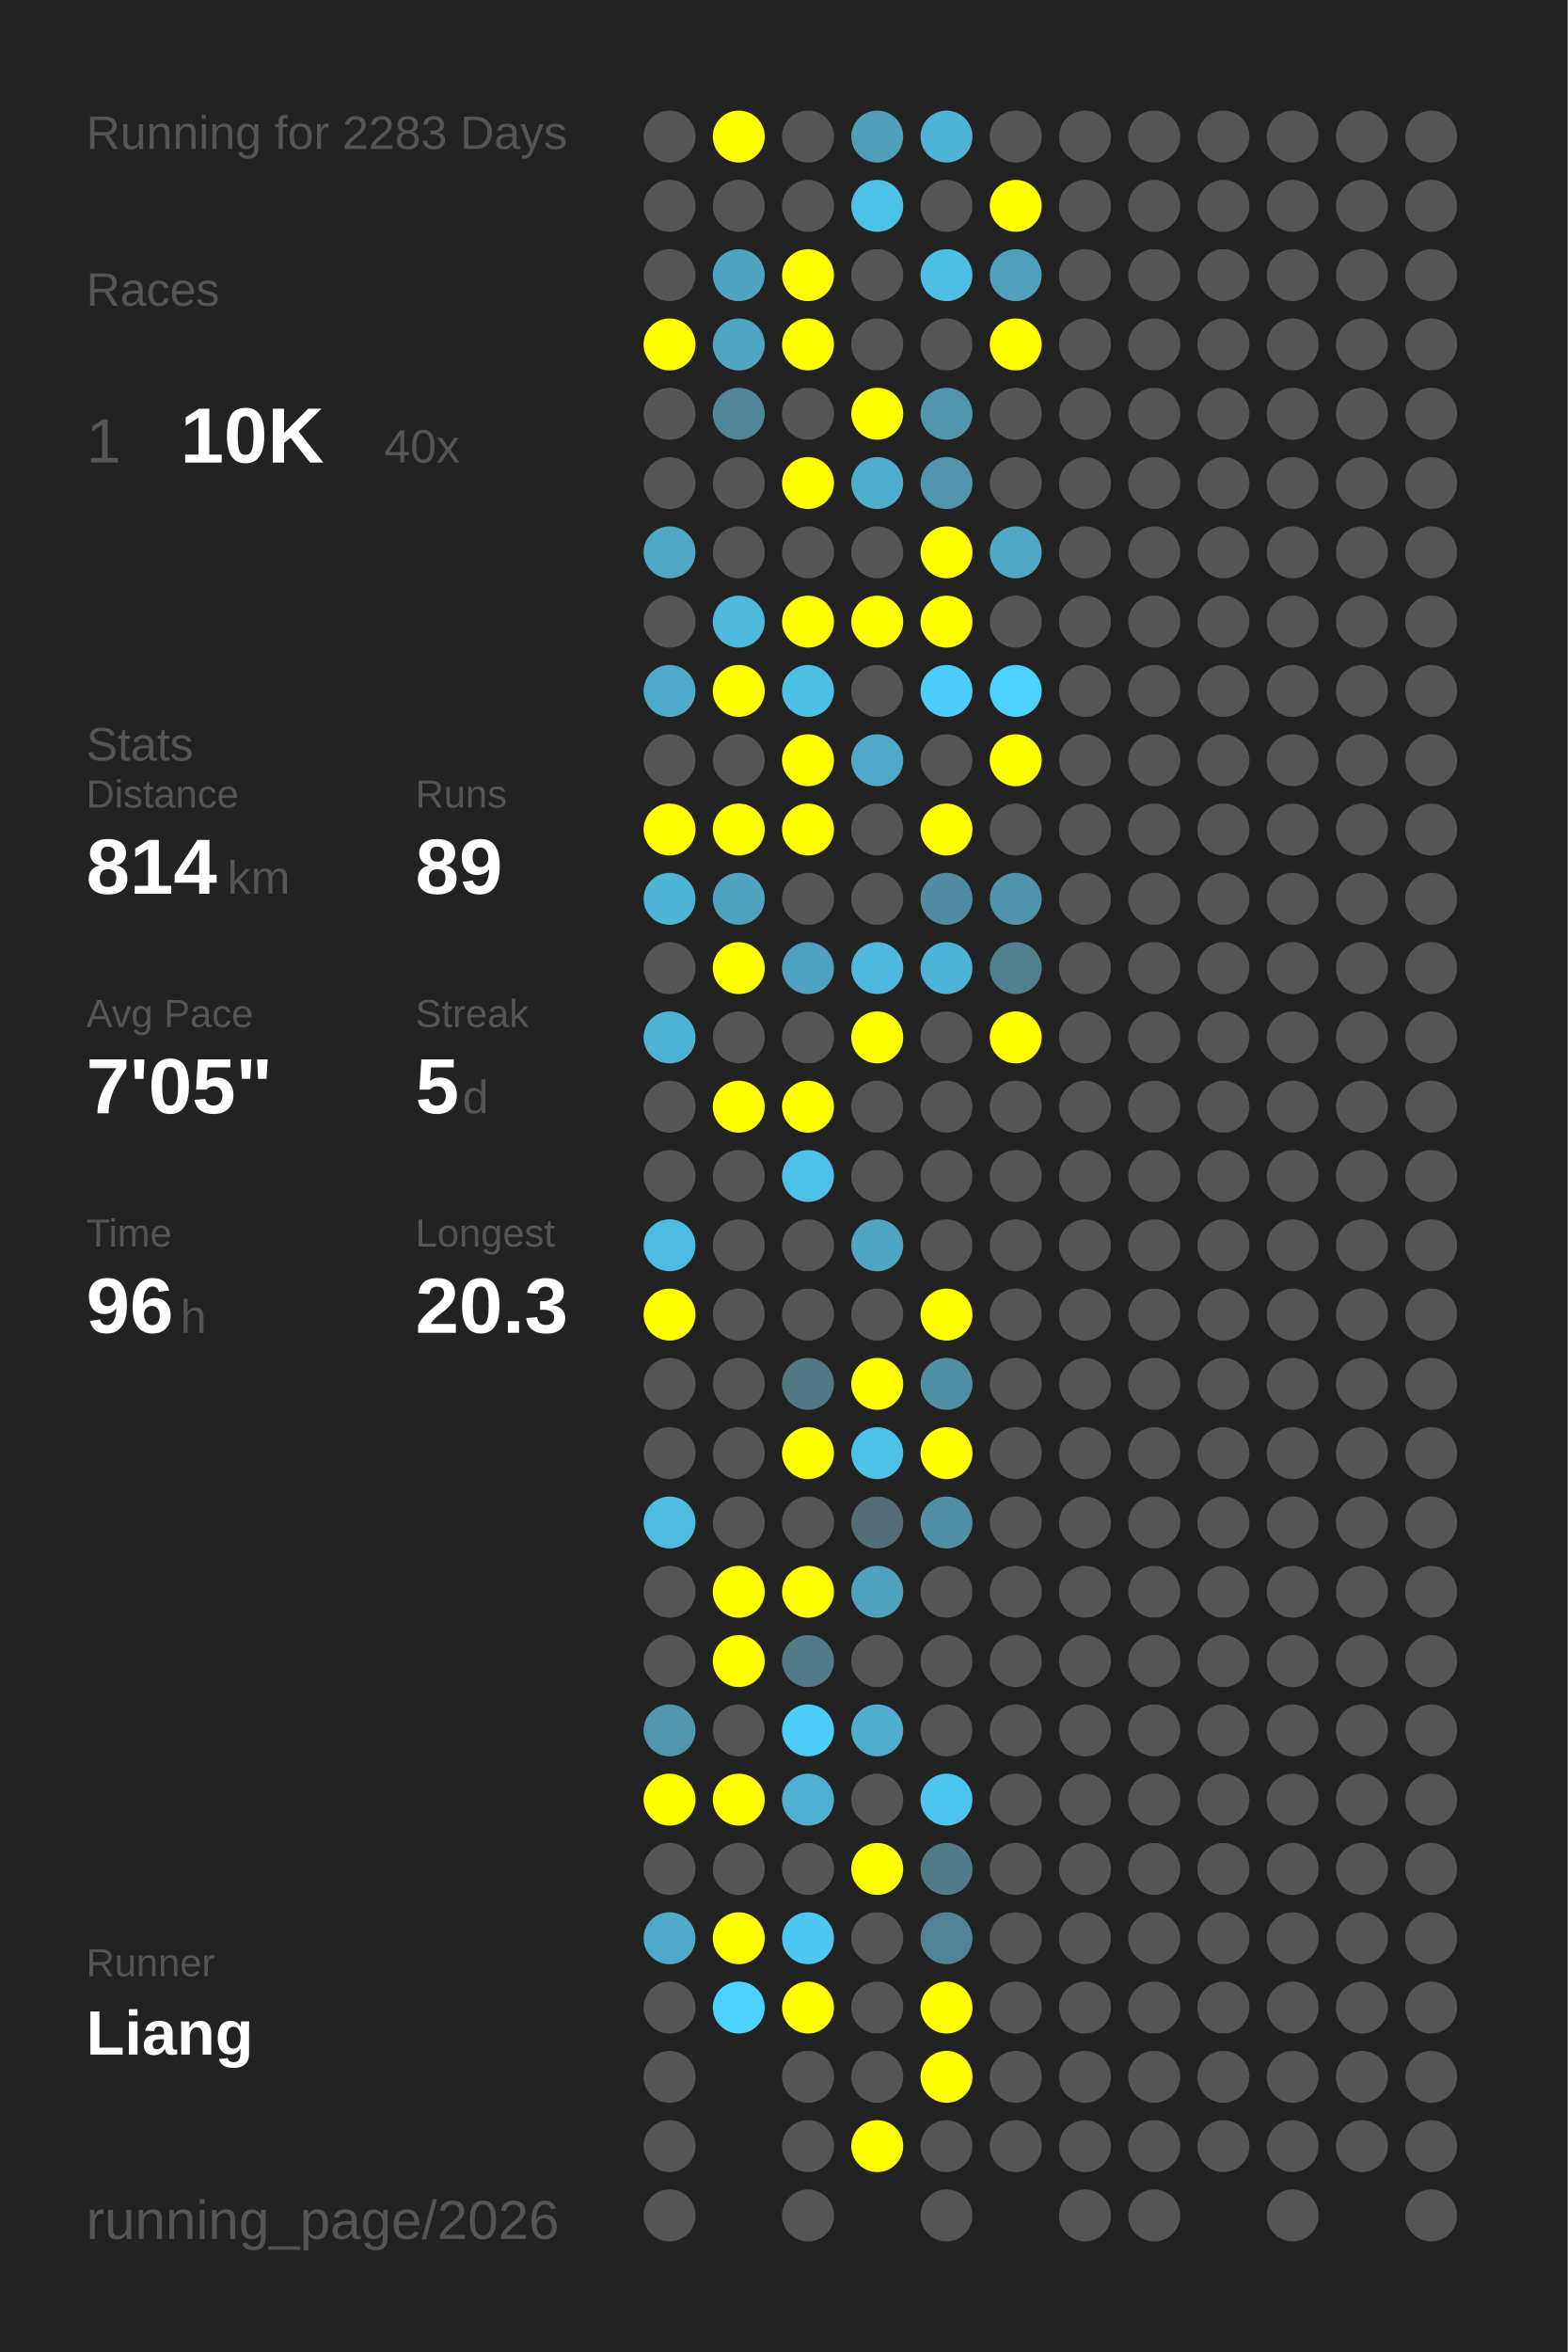
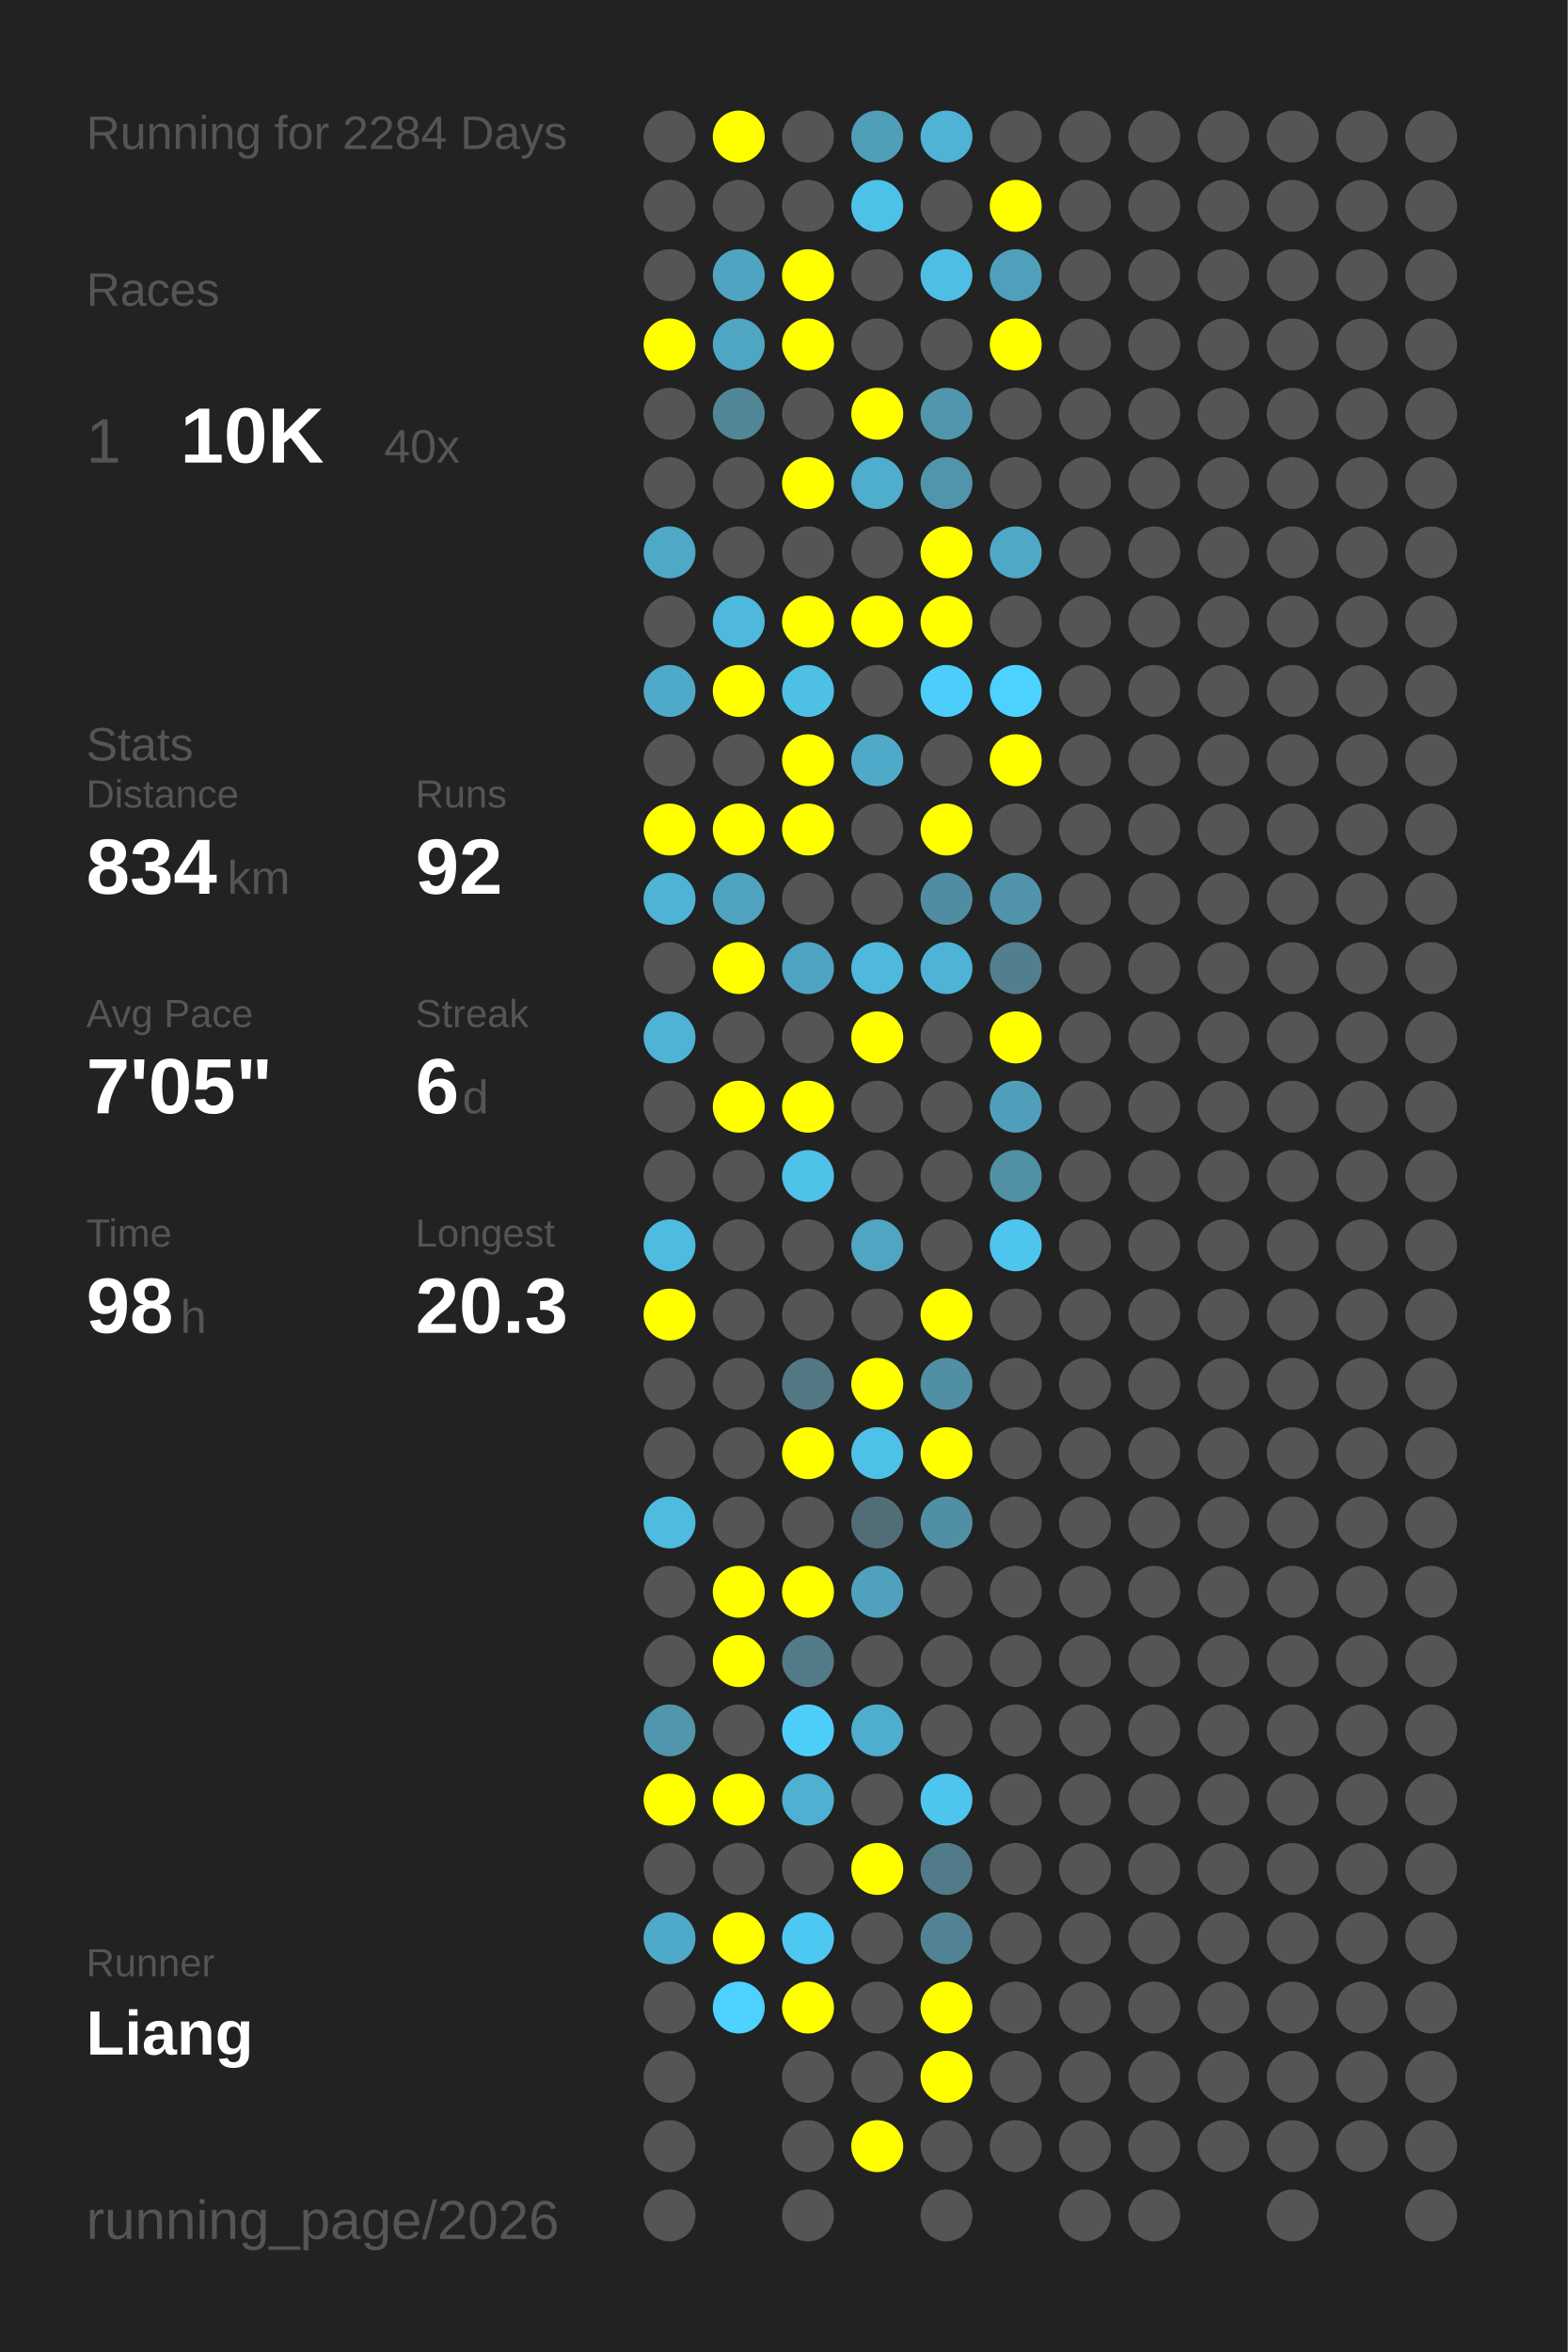
<svg xmlns="http://www.w3.org/2000/svg" baseProfile="full" height="300mm" version="1.1" viewBox="0,0,200,300" width="200mm">
  <defs />
  <rect fill="#222222" height="300" width="200" x="0" y="0" />
-   <text fill="#555555" style="font-size:6px; font-family:Arial;" x="11" y="19">Running for 2283 Days</text>
+   <text fill="#555555" style="font-size:6px; font-family:Arial;" x="11" y="19">Running for 2284 Days</text>
  <text fill="#555555" style="font-size:6px; font-family:Arial;" x="11" y="39">Races</text>
  <text fill="#555555" style="font-size:8px; font-family:Arial;" x="11" y="59">1</text>
  <text fill="#FFFFFF" style="font-size:10px; font-family:Arial; font-weight:bold;" x="23" y="59">10K</text>
  <text fill="#555555" style="font-size:6px; font-family:Arial;" x="49" y="59">40x</text>
  <text fill="#555555" style="font-size:6px; font-family:Arial;" x="11" y="97">Stats</text>
  <text fill="#555555" style="font-size:5px; font-family:Arial;" x="11" y="103">Distance</text>
-   <text fill="#FFFFFF" style="font-size:10px; font-family:Arial; font-weight:bold;" x="11" y="114">814</text>
+   <text fill="#FFFFFF" style="font-size:10px; font-family:Arial; font-weight:bold;" x="11" y="114">834</text>
  <text fill="#555555" style="font-size:6px; font-family:Arial;" x="29" y="114">km</text>
  <text fill="#555555" style="font-size:5px; font-family:Arial;" x="53" y="103">Runs</text>
-   <text fill="#FFFFFF" style="font-size:10px; font-family:Arial; font-weight:bold;" x="53" y="114">89</text>
+   <text fill="#FFFFFF" style="font-size:10px; font-family:Arial; font-weight:bold;" x="53" y="114">92</text>
  <text fill="#555555" style="font-size:5px; font-family:Arial;" x="11" y="131">Avg Pace</text>
  <text fill="#FFFFFF" style="font-size:10px; font-family:Arial; font-weight:bold;" x="11" y="142">7'05"</text>
  <text fill="#555555" style="font-size:5px; font-family:Arial;" x="53" y="131">Streak</text>
-   <text fill="#FFFFFF" style="font-size:10px; font-family:Arial; font-weight:bold;" x="53" y="142">5</text>
+   <text fill="#FFFFFF" style="font-size:10px; font-family:Arial; font-weight:bold;" x="53" y="142">6</text>
  <text fill="#555555" style="font-size:6px; font-family:Arial;" x="59" y="142">d</text>
  <text fill="#555555" style="font-size:5px; font-family:Arial;" x="11" y="159">Time</text>
-   <text fill="#FFFFFF" style="font-size:10px; font-family:Arial; font-weight:bold;" x="11" y="170">96</text>
+   <text fill="#FFFFFF" style="font-size:10px; font-family:Arial; font-weight:bold;" x="11" y="170">98</text>
  <text fill="#555555" style="font-size:6px; font-family:Arial;" x="23" y="170">h</text>
  <text fill="#555555" style="font-size:5px; font-family:Arial;" x="53" y="159">Longest</text>
  <text fill="#FFFFFF" style="font-size:10px; font-family:Arial; font-weight:bold;" x="53" y="170">20.3</text>
  <text fill="#555555" style="font-size:5px; font-family:Arial;" x="11" y="252.065">Runner</text>
  <text fill="#FFFFFF" style="font-size:8px; font-family:Arial; font-weight:bold;" x="11" y="262.065">Liang</text>
  <text fill="#555555" style="font-size:7px; font-family:Arial;" x="11" y="285.581">running_page/2026</text>
  <circle cx="85.417" cy="17.419" fill="#555555" r="3.312" />
  <circle cx="85.417" cy="26.258" fill="#555555" r="3.312" />
  <circle cx="85.417" cy="35.097" fill="#555555" r="3.312" />
  <circle cx="85.417" cy="43.935" fill="#FFFF00" r="3.312" />
  <circle cx="85.417" cy="52.774" fill="#555555" r="3.312" />
  <circle cx="85.417" cy="61.613" fill="#555555" r="3.312" />
  <circle cx="85.417" cy="70.452" fill="#4fa8c6" r="3.312" />
  <circle cx="85.417" cy="79.29" fill="#555555" r="3.312" />
  <circle cx="85.417" cy="88.129" fill="#4fa9c8" r="3.312" />
  <circle cx="85.417" cy="96.968" fill="#555555" r="3.312" />
  <circle cx="85.417" cy="105.806" fill="#FFFF00" r="3.312" />
  <circle cx="85.417" cy="114.645" fill="#4eb3d5" r="3.312" />
  <circle cx="85.417" cy="123.484" fill="#555555" r="3.312" />
  <circle cx="85.417" cy="132.323" fill="#4eb3d5" r="3.312" />
  <circle cx="85.417" cy="141.161" fill="#555555" r="3.312" />
  <circle cx="85.417" cy="150" fill="#555555" r="3.312" />
  <circle cx="85.417" cy="158.839" fill="#4ebbe0" r="3.312" />
  <circle cx="85.417" cy="167.677" fill="#FFFF00" r="3.312" />
  <circle cx="85.417" cy="176.516" fill="#555555" r="3.312" />
  <circle cx="85.417" cy="185.355" fill="#555555" r="3.312" />
  <circle cx="85.417" cy="194.194" fill="#4ebbe0" r="3.312" />
  <circle cx="85.417" cy="203.032" fill="#555555" r="3.312" />
  <circle cx="85.417" cy="211.871" fill="#555555" r="3.312" />
  <circle cx="85.417" cy="220.71" fill="#5096ad" r="3.312" />
  <circle cx="85.417" cy="229.548" fill="#FFFF00" r="3.312" />
  <circle cx="85.417" cy="238.387" fill="#555555" r="3.312" />
  <circle cx="85.417" cy="247.226" fill="#4faac9" r="3.312" />
  <circle cx="85.417" cy="256.065" fill="#555555" r="3.312" />
  <circle cx="85.417" cy="264.903" fill="#555555" r="3.312" />
  <circle cx="85.417" cy="273.742" fill="#555555" r="3.312" />
  <circle cx="85.417" cy="282.581" fill="#555555" r="3.312" />
  <circle cx="94.25" cy="17.419" fill="#FFFF00" r="3.312" />
  <circle cx="94.25" cy="26.258" fill="#555555" r="3.312" />
  <circle cx="94.25" cy="35.097" fill="#4fa4c1" r="3.312" />
  <circle cx="94.25" cy="43.935" fill="#4fa6c3" r="3.312" />
  <circle cx="94.25" cy="52.774" fill="#518697" r="3.312" />
  <circle cx="94.25" cy="61.613" fill="#555555" r="3.312" />
  <circle cx="94.25" cy="70.452" fill="#555555" r="3.312" />
  <circle cx="94.25" cy="79.29" fill="#4eb9dd" r="3.312" />
  <circle cx="94.25" cy="88.129" fill="#FFFF00" r="3.312" />
  <circle cx="94.25" cy="96.968" fill="#555555" r="3.312" />
  <circle cx="94.25" cy="105.806" fill="#FFFF00" r="3.312" />
  <circle cx="94.25" cy="114.645" fill="#4fa3bf" r="3.312" />
  <circle cx="94.25" cy="123.484" fill="#FFFF00" r="3.312" />
  <circle cx="94.25" cy="132.323" fill="#555555" r="3.312" />
  <circle cx="94.25" cy="141.161" fill="#FFFF00" r="3.312" />
  <circle cx="94.25" cy="150" fill="#555555" r="3.312" />
  <circle cx="94.25" cy="158.839" fill="#555555" r="3.312" />
  <circle cx="94.25" cy="167.677" fill="#555555" r="3.312" />
  <circle cx="94.25" cy="176.516" fill="#555555" r="3.312" />
  <circle cx="94.25" cy="185.355" fill="#555555" r="3.312" />
  <circle cx="94.25" cy="194.194" fill="#555555" r="3.312" />
  <circle cx="94.25" cy="203.032" fill="#FFFF00" r="3.312" />
  <circle cx="94.25" cy="211.871" fill="#FFFF00" r="3.312" />
  <circle cx="94.25" cy="220.71" fill="#555555" r="3.312" />
  <circle cx="94.25" cy="229.548" fill="#FFFF00" r="3.312" />
  <circle cx="94.25" cy="238.387" fill="#555555" r="3.312" />
  <circle cx="94.25" cy="247.226" fill="#FFFF00" r="3.312" />
  <circle cx="94.25" cy="256.065" fill="#4dd1fe" r="3.312" />
  <circle cx="103.083" cy="17.419" fill="#555555" r="3.312" />
  <circle cx="103.083" cy="26.258" fill="#555555" r="3.312" />
  <circle cx="103.083" cy="35.097" fill="#FFFF00" r="3.312" />
  <circle cx="103.083" cy="43.935" fill="#FFFF00" r="3.312" />
  <circle cx="103.083" cy="52.774" fill="#555555" r="3.312" />
  <circle cx="103.083" cy="61.613" fill="#FFFF00" r="3.312" />
  <circle cx="103.083" cy="70.452" fill="#555555" r="3.312" />
  <circle cx="103.083" cy="79.29" fill="#FFFF00" r="3.312" />
  <circle cx="103.083" cy="88.129" fill="#4ebfe5" r="3.312" />
  <circle cx="103.083" cy="96.968" fill="#FFFF00" r="3.312" />
  <circle cx="103.083" cy="105.806" fill="#FFFF00" r="3.312" />
  <circle cx="103.083" cy="114.645" fill="#555555" r="3.312" />
  <circle cx="103.083" cy="123.484" fill="#4fa3c0" r="3.312" />
  <circle cx="103.083" cy="132.323" fill="#555555" r="3.312" />
  <circle cx="103.083" cy="141.161" fill="#FFFF00" r="3.312" />
  <circle cx="103.083" cy="150" fill="#4ec1e8" r="3.312" />
  <circle cx="103.083" cy="158.839" fill="#555555" r="3.312" />
  <circle cx="103.083" cy="167.677" fill="#555555" r="3.312" />
  <circle cx="103.083" cy="176.516" fill="#527885" r="3.312" />
  <circle cx="103.083" cy="185.355" fill="#FFFF00" r="3.312" />
  <circle cx="103.083" cy="194.194" fill="#555555" r="3.312" />
  <circle cx="103.083" cy="203.032" fill="#FFFF00" r="3.312" />
  <circle cx="103.083" cy="211.871" fill="#527a87" r="3.312" />
  <circle cx="103.083" cy="220.71" fill="#4dcef9" r="3.312" />
  <circle cx="103.083" cy="229.548" fill="#4fb0d1" r="3.312" />
  <circle cx="103.083" cy="238.387" fill="#555555" r="3.312" />
  <circle cx="103.083" cy="247.226" fill="#4dc8f2" r="3.312" />
  <circle cx="103.083" cy="256.065" fill="#FFFF00" r="3.312" />
  <circle cx="103.083" cy="264.903" fill="#555555" r="3.312" />
  <circle cx="103.083" cy="273.742" fill="#555555" r="3.312" />
  <circle cx="103.083" cy="282.581" fill="#555555" r="3.312" />
  <circle cx="111.917" cy="17.419" fill="#509fb9" r="3.312" />
  <circle cx="111.917" cy="26.258" fill="#4dc2e9" r="3.312" />
  <circle cx="111.917" cy="35.097" fill="#555555" r="3.312" />
  <circle cx="111.917" cy="43.935" fill="#555555" r="3.312" />
  <circle cx="111.917" cy="52.774" fill="#FFFF00" r="3.312" />
  <circle cx="111.917" cy="61.613" fill="#4fadcd" r="3.312" />
  <circle cx="111.917" cy="70.452" fill="#555555" r="3.312" />
  <circle cx="111.917" cy="79.29" fill="#FFFF00" r="3.312" />
  <circle cx="111.917" cy="88.129" fill="#555555" r="3.312" />
  <circle cx="111.917" cy="96.968" fill="#4faac9" r="3.312" />
  <circle cx="111.917" cy="105.806" fill="#555555" r="3.312" />
  <circle cx="111.917" cy="114.645" fill="#555555" r="3.312" />
  <circle cx="111.917" cy="123.484" fill="#4eb9dd" r="3.312" />
  <circle cx="111.917" cy="132.323" fill="#FFFF00" r="3.312" />
  <circle cx="111.917" cy="141.161" fill="#555555" r="3.312" />
  <circle cx="111.917" cy="150" fill="#555555" r="3.312" />
  <circle cx="111.917" cy="158.839" fill="#4fa5c2" r="3.312" />
  <circle cx="111.917" cy="167.677" fill="#555555" r="3.312" />
  <circle cx="111.917" cy="176.516" fill="#FFFF00" r="3.312" />
  <circle cx="111.917" cy="185.355" fill="#4ec1e8" r="3.312" />
  <circle cx="111.917" cy="194.194" fill="#536d76" r="3.312" />
  <circle cx="111.917" cy="203.032" fill="#50a1bd" r="3.312" />
  <circle cx="111.917" cy="211.871" fill="#555555" r="3.312" />
  <circle cx="111.917" cy="220.71" fill="#4fadcd" r="3.312" />
  <circle cx="111.917" cy="229.548" fill="#555555" r="3.312" />
  <circle cx="111.917" cy="238.387" fill="#FFFF00" r="3.312" />
  <circle cx="111.917" cy="247.226" fill="#555555" r="3.312" />
  <circle cx="111.917" cy="256.065" fill="#555555" r="3.312" />
  <circle cx="111.917" cy="264.903" fill="#555555" r="3.312" />
  <circle cx="111.917" cy="273.742" fill="#FFFF00" r="3.312" />
  <circle cx="120.75" cy="17.419" fill="#4eb3d4" r="3.312" />
  <circle cx="120.75" cy="26.258" fill="#555555" r="3.312" />
  <circle cx="120.75" cy="35.097" fill="#4ebee4" r="3.312" />
  <circle cx="120.75" cy="43.935" fill="#555555" r="3.312" />
  <circle cx="120.75" cy="52.774" fill="#5096ad" r="3.312" />
  <circle cx="120.75" cy="61.613" fill="#5095ac" r="3.312" />
  <circle cx="120.75" cy="70.452" fill="#FFFF00" r="3.312" />
  <circle cx="120.75" cy="79.29" fill="#FFFF00" r="3.312" />
  <circle cx="120.75" cy="88.129" fill="#4dcefa" r="3.312" />
  <circle cx="120.75" cy="96.968" fill="#555555" r="3.312" />
  <circle cx="120.75" cy="105.806" fill="#FFFF00" r="3.312" />
  <circle cx="120.75" cy="114.645" fill="#518da2" r="3.312" />
  <circle cx="120.75" cy="123.484" fill="#4eb3d6" r="3.312" />
  <circle cx="120.75" cy="132.323" fill="#555555" r="3.312" />
  <circle cx="120.75" cy="141.161" fill="#555555" r="3.312" />
  <circle cx="120.75" cy="150" fill="#555555" r="3.312" />
  <circle cx="120.75" cy="158.839" fill="#555555" r="3.312" />
  <circle cx="120.75" cy="167.677" fill="#FFFF00" r="3.312" />
  <circle cx="120.75" cy="176.516" fill="#518fa4" r="3.312" />
  <circle cx="120.75" cy="185.355" fill="#FFFF00" r="3.312" />
  <circle cx="120.75" cy="194.194" fill="#518fa4" r="3.312" />
  <circle cx="120.75" cy="203.032" fill="#555555" r="3.312" />
  <circle cx="120.75" cy="211.871" fill="#555555" r="3.312" />
  <circle cx="120.75" cy="220.71" fill="#555555" r="3.312" />
  <circle cx="120.75" cy="229.548" fill="#4dc5ee" r="3.312" />
  <circle cx="120.75" cy="238.387" fill="#527b89" r="3.312" />
  <circle cx="120.75" cy="247.226" fill="#528394" r="3.312" />
  <circle cx="120.75" cy="256.065" fill="#FFFF00" r="3.312" />
  <circle cx="120.75" cy="264.903" fill="#FFFF00" r="3.312" />
  <circle cx="120.75" cy="273.742" fill="#555555" r="3.312" />
  <circle cx="120.75" cy="282.581" fill="#555555" r="3.312" />
  <circle cx="129.583" cy="17.419" fill="#555555" r="3.312" />
  <circle cx="129.583" cy="26.258" fill="#FFFF00" r="3.312" />
  <circle cx="129.583" cy="35.097" fill="#50a0bb" r="3.312" />
  <circle cx="129.583" cy="43.935" fill="#FFFF00" r="3.312" />
  <circle cx="129.583" cy="52.774" fill="#555555" r="3.312" />
  <circle cx="129.583" cy="61.613" fill="#555555" r="3.312" />
  <circle cx="129.583" cy="70.452" fill="#4fa8c6" r="3.312" />
  <circle cx="129.583" cy="79.29" fill="#555555" r="3.312" />
  <circle cx="129.583" cy="88.129" fill="#4dd1fe" r="3.312" />
  <circle cx="129.583" cy="96.968" fill="#FFFF00" r="3.312" />
  <circle cx="129.583" cy="105.806" fill="#555555" r="3.312" />
  <circle cx="129.583" cy="114.645" fill="#5093aa" r="3.312" />
  <circle cx="129.583" cy="123.484" fill="#527f8e" r="3.312" />
  <circle cx="129.583" cy="132.323" fill="#FFFF00" r="3.312" />
-   <circle cx="129.583" cy="141.161" fill="#555555" r="3.312" />
-   <circle cx="129.583" cy="150" fill="#555555" r="3.312" />
-   <circle cx="129.583" cy="158.839" fill="#555555" r="3.312" />
+   <circle cx="129.583" cy="141.161" fill="#509fba" r="3.312" />
+   <circle cx="129.583" cy="150" fill="#5190a5" r="3.312" />
+   <circle cx="129.583" cy="158.839" fill="#4dc5ee" r="3.312" />
  <circle cx="129.583" cy="167.677" fill="#555555" r="3.312" />
  <circle cx="129.583" cy="176.516" fill="#555555" r="3.312" />
  <circle cx="129.583" cy="185.355" fill="#555555" r="3.312" />
  <circle cx="129.583" cy="194.194" fill="#555555" r="3.312" />
  <circle cx="129.583" cy="203.032" fill="#555555" r="3.312" />
  <circle cx="129.583" cy="211.871" fill="#555555" r="3.312" />
  <circle cx="129.583" cy="220.71" fill="#555555" r="3.312" />
  <circle cx="129.583" cy="229.548" fill="#555555" r="3.312" />
  <circle cx="129.583" cy="238.387" fill="#555555" r="3.312" />
  <circle cx="129.583" cy="247.226" fill="#555555" r="3.312" />
  <circle cx="129.583" cy="256.065" fill="#555555" r="3.312" />
  <circle cx="129.583" cy="264.903" fill="#555555" r="3.312" />
  <circle cx="129.583" cy="273.742" fill="#555555" r="3.312" />
  <circle cx="138.417" cy="17.419" fill="#555555" r="3.312" />
  <circle cx="138.417" cy="26.258" fill="#555555" r="3.312" />
  <circle cx="138.417" cy="35.097" fill="#555555" r="3.312" />
  <circle cx="138.417" cy="43.935" fill="#555555" r="3.312" />
  <circle cx="138.417" cy="52.774" fill="#555555" r="3.312" />
  <circle cx="138.417" cy="61.613" fill="#555555" r="3.312" />
  <circle cx="138.417" cy="70.452" fill="#555555" r="3.312" />
  <circle cx="138.417" cy="79.29" fill="#555555" r="3.312" />
  <circle cx="138.417" cy="88.129" fill="#555555" r="3.312" />
  <circle cx="138.417" cy="96.968" fill="#555555" r="3.312" />
  <circle cx="138.417" cy="105.806" fill="#555555" r="3.312" />
  <circle cx="138.417" cy="114.645" fill="#555555" r="3.312" />
  <circle cx="138.417" cy="123.484" fill="#555555" r="3.312" />
  <circle cx="138.417" cy="132.323" fill="#555555" r="3.312" />
  <circle cx="138.417" cy="141.161" fill="#555555" r="3.312" />
  <circle cx="138.417" cy="150" fill="#555555" r="3.312" />
  <circle cx="138.417" cy="158.839" fill="#555555" r="3.312" />
  <circle cx="138.417" cy="167.677" fill="#555555" r="3.312" />
  <circle cx="138.417" cy="176.516" fill="#555555" r="3.312" />
  <circle cx="138.417" cy="185.355" fill="#555555" r="3.312" />
  <circle cx="138.417" cy="194.194" fill="#555555" r="3.312" />
  <circle cx="138.417" cy="203.032" fill="#555555" r="3.312" />
  <circle cx="138.417" cy="211.871" fill="#555555" r="3.312" />
  <circle cx="138.417" cy="220.71" fill="#555555" r="3.312" />
  <circle cx="138.417" cy="229.548" fill="#555555" r="3.312" />
  <circle cx="138.417" cy="238.387" fill="#555555" r="3.312" />
  <circle cx="138.417" cy="247.226" fill="#555555" r="3.312" />
  <circle cx="138.417" cy="256.065" fill="#555555" r="3.312" />
  <circle cx="138.417" cy="264.903" fill="#555555" r="3.312" />
  <circle cx="138.417" cy="273.742" fill="#555555" r="3.312" />
  <circle cx="138.417" cy="282.581" fill="#555555" r="3.312" />
  <circle cx="147.25" cy="17.419" fill="#555555" r="3.312" />
  <circle cx="147.25" cy="26.258" fill="#555555" r="3.312" />
  <circle cx="147.25" cy="35.097" fill="#555555" r="3.312" />
  <circle cx="147.25" cy="43.935" fill="#555555" r="3.312" />
  <circle cx="147.25" cy="52.774" fill="#555555" r="3.312" />
  <circle cx="147.25" cy="61.613" fill="#555555" r="3.312" />
  <circle cx="147.25" cy="70.452" fill="#555555" r="3.312" />
  <circle cx="147.25" cy="79.29" fill="#555555" r="3.312" />
  <circle cx="147.25" cy="88.129" fill="#555555" r="3.312" />
  <circle cx="147.25" cy="96.968" fill="#555555" r="3.312" />
  <circle cx="147.25" cy="105.806" fill="#555555" r="3.312" />
  <circle cx="147.25" cy="114.645" fill="#555555" r="3.312" />
  <circle cx="147.25" cy="123.484" fill="#555555" r="3.312" />
  <circle cx="147.25" cy="132.323" fill="#555555" r="3.312" />
  <circle cx="147.25" cy="141.161" fill="#555555" r="3.312" />
  <circle cx="147.25" cy="150" fill="#555555" r="3.312" />
  <circle cx="147.25" cy="158.839" fill="#555555" r="3.312" />
  <circle cx="147.25" cy="167.677" fill="#555555" r="3.312" />
  <circle cx="147.25" cy="176.516" fill="#555555" r="3.312" />
  <circle cx="147.25" cy="185.355" fill="#555555" r="3.312" />
  <circle cx="147.25" cy="194.194" fill="#555555" r="3.312" />
  <circle cx="147.25" cy="203.032" fill="#555555" r="3.312" />
  <circle cx="147.25" cy="211.871" fill="#555555" r="3.312" />
  <circle cx="147.25" cy="220.71" fill="#555555" r="3.312" />
  <circle cx="147.25" cy="229.548" fill="#555555" r="3.312" />
  <circle cx="147.25" cy="238.387" fill="#555555" r="3.312" />
  <circle cx="147.25" cy="247.226" fill="#555555" r="3.312" />
  <circle cx="147.25" cy="256.065" fill="#555555" r="3.312" />
  <circle cx="147.25" cy="264.903" fill="#555555" r="3.312" />
  <circle cx="147.25" cy="273.742" fill="#555555" r="3.312" />
  <circle cx="147.25" cy="282.581" fill="#555555" r="3.312" />
  <circle cx="156.083" cy="17.419" fill="#555555" r="3.312" />
  <circle cx="156.083" cy="26.258" fill="#555555" r="3.312" />
  <circle cx="156.083" cy="35.097" fill="#555555" r="3.312" />
  <circle cx="156.083" cy="43.935" fill="#555555" r="3.312" />
  <circle cx="156.083" cy="52.774" fill="#555555" r="3.312" />
  <circle cx="156.083" cy="61.613" fill="#555555" r="3.312" />
  <circle cx="156.083" cy="70.452" fill="#555555" r="3.312" />
  <circle cx="156.083" cy="79.29" fill="#555555" r="3.312" />
  <circle cx="156.083" cy="88.129" fill="#555555" r="3.312" />
  <circle cx="156.083" cy="96.968" fill="#555555" r="3.312" />
  <circle cx="156.083" cy="105.806" fill="#555555" r="3.312" />
  <circle cx="156.083" cy="114.645" fill="#555555" r="3.312" />
  <circle cx="156.083" cy="123.484" fill="#555555" r="3.312" />
  <circle cx="156.083" cy="132.323" fill="#555555" r="3.312" />
  <circle cx="156.083" cy="141.161" fill="#555555" r="3.312" />
  <circle cx="156.083" cy="150" fill="#555555" r="3.312" />
  <circle cx="156.083" cy="158.839" fill="#555555" r="3.312" />
  <circle cx="156.083" cy="167.677" fill="#555555" r="3.312" />
  <circle cx="156.083" cy="176.516" fill="#555555" r="3.312" />
  <circle cx="156.083" cy="185.355" fill="#555555" r="3.312" />
  <circle cx="156.083" cy="194.194" fill="#555555" r="3.312" />
  <circle cx="156.083" cy="203.032" fill="#555555" r="3.312" />
  <circle cx="156.083" cy="211.871" fill="#555555" r="3.312" />
  <circle cx="156.083" cy="220.71" fill="#555555" r="3.312" />
  <circle cx="156.083" cy="229.548" fill="#555555" r="3.312" />
  <circle cx="156.083" cy="238.387" fill="#555555" r="3.312" />
  <circle cx="156.083" cy="247.226" fill="#555555" r="3.312" />
  <circle cx="156.083" cy="256.065" fill="#555555" r="3.312" />
  <circle cx="156.083" cy="264.903" fill="#555555" r="3.312" />
  <circle cx="156.083" cy="273.742" fill="#555555" r="3.312" />
  <circle cx="164.917" cy="17.419" fill="#555555" r="3.312" />
  <circle cx="164.917" cy="26.258" fill="#555555" r="3.312" />
  <circle cx="164.917" cy="35.097" fill="#555555" r="3.312" />
  <circle cx="164.917" cy="43.935" fill="#555555" r="3.312" />
  <circle cx="164.917" cy="52.774" fill="#555555" r="3.312" />
  <circle cx="164.917" cy="61.613" fill="#555555" r="3.312" />
  <circle cx="164.917" cy="70.452" fill="#555555" r="3.312" />
  <circle cx="164.917" cy="79.29" fill="#555555" r="3.312" />
  <circle cx="164.917" cy="88.129" fill="#555555" r="3.312" />
  <circle cx="164.917" cy="96.968" fill="#555555" r="3.312" />
  <circle cx="164.917" cy="105.806" fill="#555555" r="3.312" />
  <circle cx="164.917" cy="114.645" fill="#555555" r="3.312" />
  <circle cx="164.917" cy="123.484" fill="#555555" r="3.312" />
  <circle cx="164.917" cy="132.323" fill="#555555" r="3.312" />
  <circle cx="164.917" cy="141.161" fill="#555555" r="3.312" />
  <circle cx="164.917" cy="150" fill="#555555" r="3.312" />
  <circle cx="164.917" cy="158.839" fill="#555555" r="3.312" />
  <circle cx="164.917" cy="167.677" fill="#555555" r="3.312" />
  <circle cx="164.917" cy="176.516" fill="#555555" r="3.312" />
  <circle cx="164.917" cy="185.355" fill="#555555" r="3.312" />
  <circle cx="164.917" cy="194.194" fill="#555555" r="3.312" />
  <circle cx="164.917" cy="203.032" fill="#555555" r="3.312" />
  <circle cx="164.917" cy="211.871" fill="#555555" r="3.312" />
  <circle cx="164.917" cy="220.71" fill="#555555" r="3.312" />
  <circle cx="164.917" cy="229.548" fill="#555555" r="3.312" />
  <circle cx="164.917" cy="238.387" fill="#555555" r="3.312" />
  <circle cx="164.917" cy="247.226" fill="#555555" r="3.312" />
  <circle cx="164.917" cy="256.065" fill="#555555" r="3.312" />
  <circle cx="164.917" cy="264.903" fill="#555555" r="3.312" />
  <circle cx="164.917" cy="273.742" fill="#555555" r="3.312" />
  <circle cx="164.917" cy="282.581" fill="#555555" r="3.312" />
  <circle cx="173.75" cy="17.419" fill="#555555" r="3.312" />
  <circle cx="173.75" cy="26.258" fill="#555555" r="3.312" />
  <circle cx="173.75" cy="35.097" fill="#555555" r="3.312" />
  <circle cx="173.75" cy="43.935" fill="#555555" r="3.312" />
  <circle cx="173.75" cy="52.774" fill="#555555" r="3.312" />
  <circle cx="173.75" cy="61.613" fill="#555555" r="3.312" />
  <circle cx="173.75" cy="70.452" fill="#555555" r="3.312" />
  <circle cx="173.75" cy="79.29" fill="#555555" r="3.312" />
  <circle cx="173.75" cy="88.129" fill="#555555" r="3.312" />
  <circle cx="173.75" cy="96.968" fill="#555555" r="3.312" />
  <circle cx="173.75" cy="105.806" fill="#555555" r="3.312" />
  <circle cx="173.75" cy="114.645" fill="#555555" r="3.312" />
  <circle cx="173.75" cy="123.484" fill="#555555" r="3.312" />
  <circle cx="173.75" cy="132.323" fill="#555555" r="3.312" />
  <circle cx="173.75" cy="141.161" fill="#555555" r="3.312" />
  <circle cx="173.75" cy="150" fill="#555555" r="3.312" />
  <circle cx="173.75" cy="158.839" fill="#555555" r="3.312" />
  <circle cx="173.75" cy="167.677" fill="#555555" r="3.312" />
  <circle cx="173.75" cy="176.516" fill="#555555" r="3.312" />
  <circle cx="173.75" cy="185.355" fill="#555555" r="3.312" />
  <circle cx="173.75" cy="194.194" fill="#555555" r="3.312" />
  <circle cx="173.75" cy="203.032" fill="#555555" r="3.312" />
  <circle cx="173.75" cy="211.871" fill="#555555" r="3.312" />
  <circle cx="173.75" cy="220.71" fill="#555555" r="3.312" />
  <circle cx="173.75" cy="229.548" fill="#555555" r="3.312" />
  <circle cx="173.75" cy="238.387" fill="#555555" r="3.312" />
  <circle cx="173.75" cy="247.226" fill="#555555" r="3.312" />
  <circle cx="173.75" cy="256.065" fill="#555555" r="3.312" />
  <circle cx="173.75" cy="264.903" fill="#555555" r="3.312" />
  <circle cx="173.75" cy="273.742" fill="#555555" r="3.312" />
  <circle cx="182.583" cy="17.419" fill="#555555" r="3.312" />
  <circle cx="182.583" cy="26.258" fill="#555555" r="3.312" />
  <circle cx="182.583" cy="35.097" fill="#555555" r="3.312" />
  <circle cx="182.583" cy="43.935" fill="#555555" r="3.312" />
  <circle cx="182.583" cy="52.774" fill="#555555" r="3.312" />
  <circle cx="182.583" cy="61.613" fill="#555555" r="3.312" />
  <circle cx="182.583" cy="70.452" fill="#555555" r="3.312" />
  <circle cx="182.583" cy="79.29" fill="#555555" r="3.312" />
  <circle cx="182.583" cy="88.129" fill="#555555" r="3.312" />
  <circle cx="182.583" cy="96.968" fill="#555555" r="3.312" />
  <circle cx="182.583" cy="105.806" fill="#555555" r="3.312" />
  <circle cx="182.583" cy="114.645" fill="#555555" r="3.312" />
  <circle cx="182.583" cy="123.484" fill="#555555" r="3.312" />
  <circle cx="182.583" cy="132.323" fill="#555555" r="3.312" />
  <circle cx="182.583" cy="141.161" fill="#555555" r="3.312" />
  <circle cx="182.583" cy="150" fill="#555555" r="3.312" />
  <circle cx="182.583" cy="158.839" fill="#555555" r="3.312" />
  <circle cx="182.583" cy="167.677" fill="#555555" r="3.312" />
  <circle cx="182.583" cy="176.516" fill="#555555" r="3.312" />
  <circle cx="182.583" cy="185.355" fill="#555555" r="3.312" />
  <circle cx="182.583" cy="194.194" fill="#555555" r="3.312" />
  <circle cx="182.583" cy="203.032" fill="#555555" r="3.312" />
  <circle cx="182.583" cy="211.871" fill="#555555" r="3.312" />
  <circle cx="182.583" cy="220.71" fill="#555555" r="3.312" />
  <circle cx="182.583" cy="229.548" fill="#555555" r="3.312" />
  <circle cx="182.583" cy="238.387" fill="#555555" r="3.312" />
  <circle cx="182.583" cy="247.226" fill="#555555" r="3.312" />
  <circle cx="182.583" cy="256.065" fill="#555555" r="3.312" />
  <circle cx="182.583" cy="264.903" fill="#555555" r="3.312" />
  <circle cx="182.583" cy="273.742" fill="#555555" r="3.312" />
  <circle cx="182.583" cy="282.581" fill="#555555" r="3.312" />
</svg>
